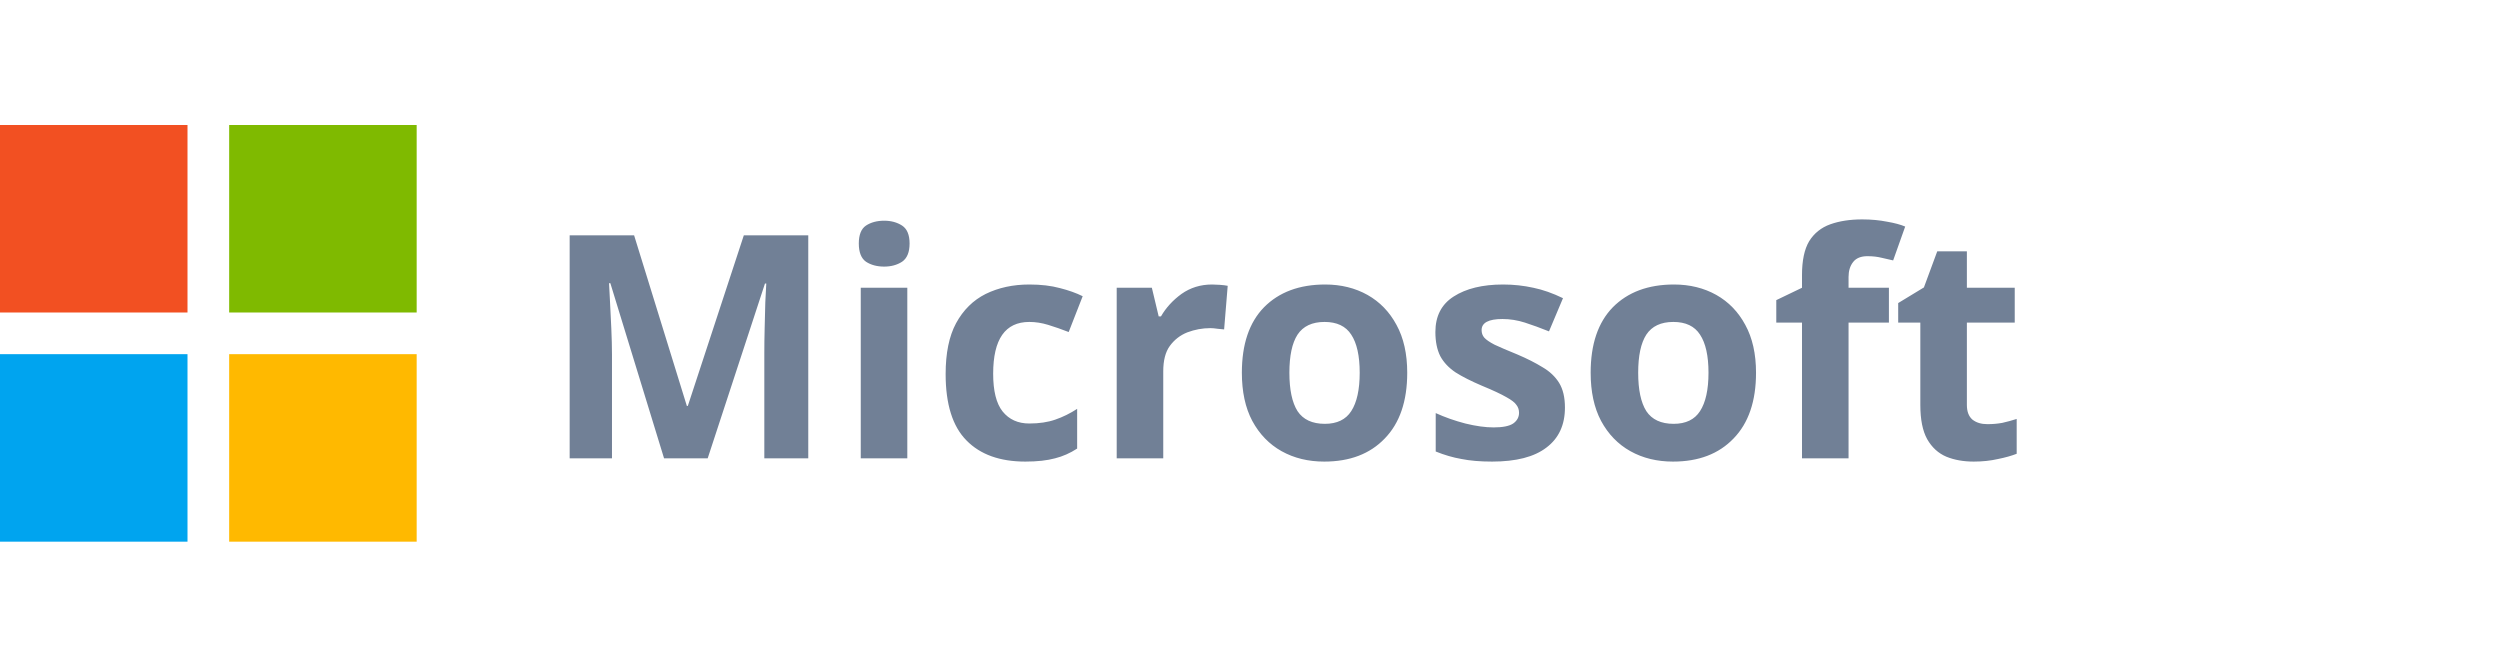
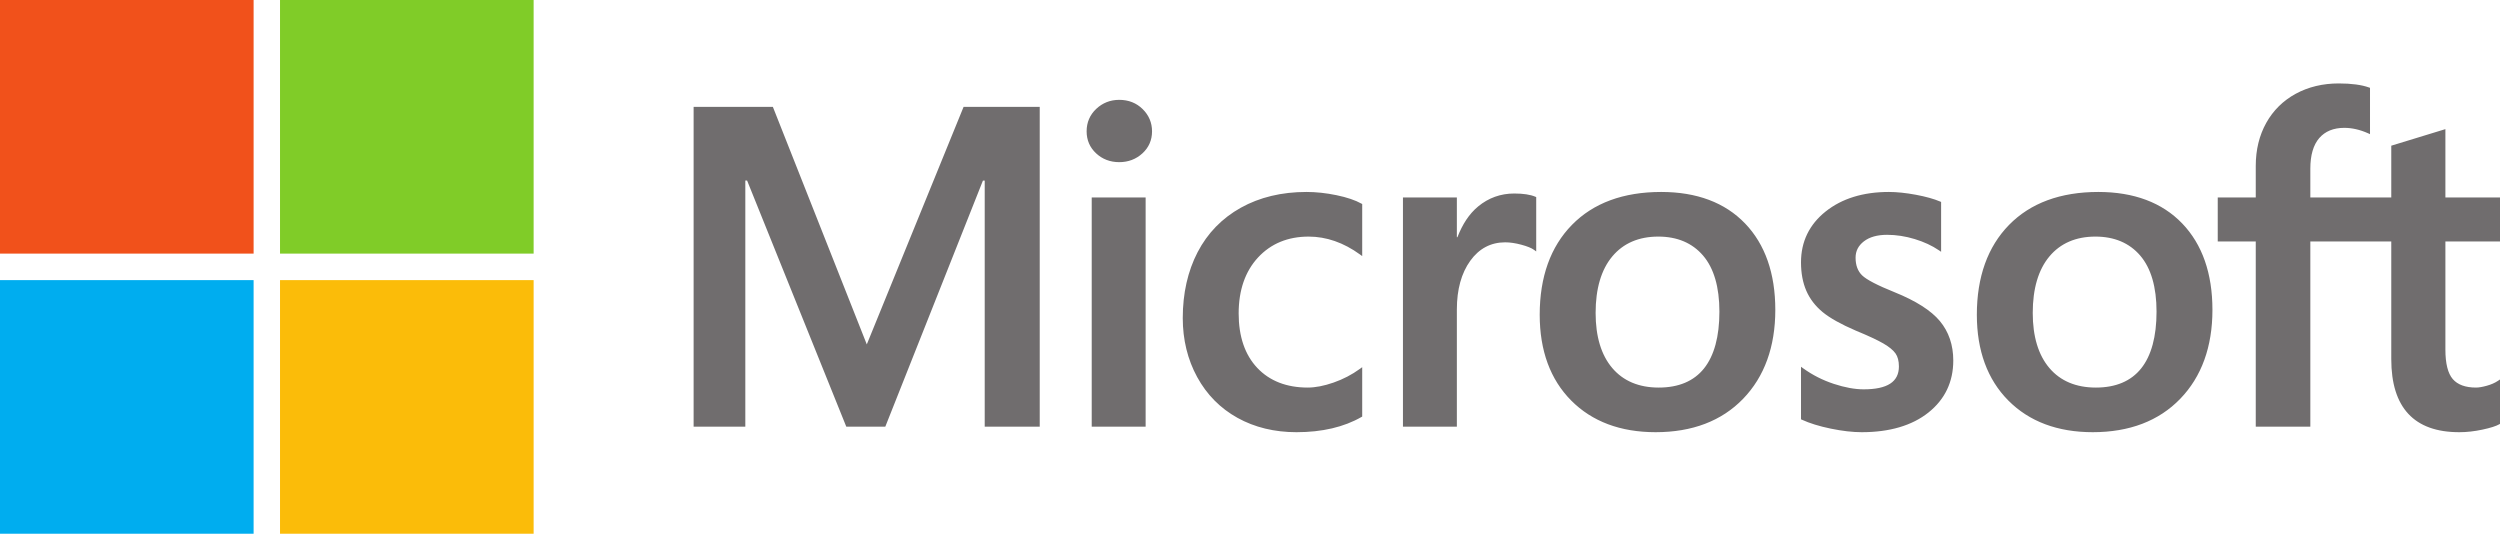
- <svg xmlns="http://www.w3.org/2000/svg" viewBox="0 0 120 32" width="120" height="32">
-   <rect x="0" y="6" width="9" height="9" fill="#f25022" />
-   <rect x="11" y="6" width="9" height="9" fill="#7fba00" />
-   <rect x="0" y="17" width="9" height="9" fill="#00a4ef" />
-   <rect x="11" y="17" width="9" height="9" fill="#ffb900" />
-   <text x="26" y="22" font-family="system-ui, sans-serif" font-weight="600" font-size="15" fill="#718096">Microsoft</text>
+ <svg xmlns="http://www.w3.org/2000/svg" width="512px" height="110px" viewBox="0 0 512 110" version="1.1" preserveAspectRatio="xMidYMid">
+   <g>
+     <path d="M512,49.449 L512,40.444 L500.818,40.444 L500.818,26.446 L500.442,26.561 L489.939,29.775 L489.733,29.838 L489.733,40.444 L473.156,40.444 L473.156,34.536 C473.156,31.785 473.771,29.679 474.984,28.275 C476.188,26.888 477.91,26.183 480.106,26.183 C481.685,26.183 483.32,26.555 484.965,27.288 L485.378,27.472 L485.378,17.989 L485.184,17.918 C483.649,17.366 481.561,17.088 478.974,17.088 C475.712,17.088 472.749,17.798 470.164,19.205 C467.578,20.613 465.544,22.624 464.119,25.181 C462.699,27.735 461.979,30.684 461.979,33.948 L461.979,40.444 L454.193,40.444 L454.193,49.449 L461.979,49.449 L461.979,87.382 L473.156,87.382 L473.156,49.449 L489.733,49.449 L489.733,73.555 C489.733,83.483 494.415,88.514 503.651,88.514 C505.169,88.514 506.765,88.336 508.397,87.987 C510.057,87.63 511.187,87.273 511.853,86.892 L512,86.805 L512,77.717 L511.546,78.018 C510.939,78.423 510.184,78.753 509.298,78.998 C508.408,79.248 507.665,79.374 507.09,79.374 C504.926,79.374 503.326,78.791 502.332,77.64 C501.328,76.48 500.818,74.449 500.818,71.609 L500.818,49.449 L512,49.449 L512,49.449 Z M429.232,79.375 C425.175,79.375 421.977,78.029 419.722,75.38 C417.455,72.716 416.305,68.919 416.305,64.095 C416.305,59.118 417.455,55.223 419.724,52.512 C421.979,49.82 425.147,48.453 429.141,48.453 C433.016,48.453 436.101,49.758 438.311,52.335 C440.532,54.924 441.659,58.788 441.659,63.823 C441.659,68.92 440.599,72.836 438.509,75.455 C436.434,78.054 433.313,79.375 429.232,79.375 L429.232,79.375 Z M429.73,39.313 C421.99,39.313 415.842,41.581 411.459,46.054 C407.079,50.528 404.858,56.718 404.858,64.456 C404.858,71.805 407.026,77.716 411.302,82.023 C415.578,86.331 421.398,88.513 428.597,88.513 C436.1,88.513 442.125,86.214 446.507,81.679 C450.888,77.148 453.107,71.017 453.107,63.46 C453.107,55.996 451.024,50.041 446.915,45.763 C442.803,41.483 437.02,39.313 429.73,39.313 L429.73,39.313 Z M386.836,39.313 C381.571,39.313 377.217,40.66 373.889,43.315 C370.543,45.986 368.845,49.49 368.845,53.729 C368.845,55.932 369.211,57.89 369.933,59.549 C370.658,61.215 371.781,62.681 373.273,63.912 C374.754,65.133 377.038,66.412 380.067,67.713 C382.612,68.76 384.511,69.647 385.717,70.345 C386.896,71.03 387.733,71.718 388.205,72.388 C388.664,73.043 388.897,73.941 388.897,75.049 C388.897,78.202 386.536,79.736 381.677,79.736 C379.874,79.736 377.818,79.36 375.566,78.618 C373.312,77.877 371.207,76.811 369.309,75.445 L368.845,75.113 L368.845,85.873 L369.015,85.952 C370.597,86.682 372.591,87.298 374.941,87.783 C377.287,88.267 379.417,88.514 381.269,88.514 C386.982,88.514 391.583,87.161 394.94,84.49 C398.318,81.801 400.031,78.215 400.031,73.828 C400.031,70.665 399.109,67.951 397.292,65.763 C395.488,63.593 392.356,61.6 387.988,59.839 C384.508,58.442 382.278,57.283 381.359,56.393 C380.472,55.533 380.022,54.317 380.022,52.778 C380.022,51.412 380.578,50.319 381.719,49.433 C382.868,48.543 384.468,48.09 386.475,48.09 C388.338,48.09 390.243,48.384 392.138,48.961 C394.032,49.537 395.694,50.309 397.083,51.254 L397.539,51.566 L397.539,41.358 L397.364,41.283 C396.083,40.733 394.394,40.264 392.343,39.882 C390.3,39.505 388.447,39.313 386.836,39.313 L386.836,39.313 Z M339.706,79.375 C335.65,79.375 332.451,78.029 330.197,75.38 C327.929,72.716 326.782,68.92 326.782,64.095 C326.782,59.118 327.93,55.223 330.2,52.512 C332.453,49.82 335.621,48.453 339.616,48.453 C343.491,48.453 346.576,49.758 348.786,52.335 C351.007,54.924 352.134,58.788 352.134,63.823 C352.134,68.92 351.073,72.836 348.983,75.455 C346.908,78.054 343.788,79.375 339.706,79.375 L339.706,79.375 Z M340.205,39.313 C332.463,39.313 326.315,41.581 321.935,46.054 C317.554,50.528 315.332,56.718 315.332,64.456 C315.332,71.808 317.501,77.716 321.777,82.023 C326.053,86.331 331.872,88.513 339.073,88.513 C346.574,88.513 352.601,86.214 356.982,81.679 C361.362,77.148 363.583,71.017 363.583,63.46 C363.583,55.996 361.499,50.041 357.389,45.763 C353.276,41.483 347.494,39.313 340.205,39.313 L340.205,39.313 Z M298.365,48.573 L298.365,40.444 L287.324,40.444 L287.324,87.381 L298.365,87.381 L298.365,63.371 C298.365,59.288 299.29,55.934 301.117,53.401 C302.92,50.898 305.324,49.629 308.258,49.629 C309.252,49.629 310.368,49.793 311.577,50.118 C312.774,50.44 313.641,50.79 314.152,51.159 L314.616,51.495 L314.616,40.364 L314.437,40.287 C313.409,39.85 311.954,39.63 310.114,39.63 C307.339,39.63 304.856,40.521 302.73,42.276 C300.863,43.819 299.513,45.935 298.482,48.573 L298.365,48.573 L298.365,48.573 Z M267.552,39.313 C262.487,39.313 257.968,40.4 254.125,42.541 C250.274,44.686 247.296,47.75 245.27,51.646 C243.253,55.533 242.229,60.073 242.229,65.136 C242.229,69.57 243.222,73.64 245.184,77.227 C247.148,80.819 249.928,83.63 253.446,85.58 C256.96,87.527 261.021,88.514 265.517,88.514 C270.763,88.514 275.243,87.465 278.835,85.397 L278.98,85.313 L278.98,75.198 L278.517,75.537 C276.89,76.722 275.071,77.668 273.115,78.349 C271.163,79.03 269.384,79.374 267.825,79.374 C263.492,79.374 260.015,78.019 257.49,75.347 C254.96,72.67 253.677,68.913 253.677,64.184 C253.677,59.426 255.015,55.572 257.651,52.727 C260.28,49.892 263.764,48.454 268.007,48.454 C271.636,48.454 275.172,49.683 278.518,52.11 L278.98,52.446 L278.98,41.788 L278.831,41.704 C277.572,40.999 275.855,40.417 273.723,39.976 C271.601,39.535 269.525,39.313 267.552,39.313 L267.552,39.313 Z M234.625,40.444 L223.583,40.444 L223.583,87.381 L234.625,87.381 L234.625,40.444 L234.625,40.444 Z M229.217,20.449 C227.4,20.449 225.815,21.068 224.513,22.293 C223.205,23.523 222.541,25.071 222.541,26.897 C222.541,28.695 223.197,30.214 224.492,31.411 C225.778,32.604 227.368,33.209 229.217,33.209 C231.065,33.209 232.661,32.604 233.963,31.413 C235.273,30.214 235.938,28.695 235.938,26.897 C235.938,25.135 235.291,23.602 234.017,22.343 C232.744,21.086 231.128,20.449 229.217,20.449 L229.217,20.449 Z M201.669,36.982 L201.669,87.381 L212.937,87.381 L212.937,21.886 L197.342,21.886 L177.519,70.533 L158.283,21.886 L142.053,21.886 L142.053,87.381 L152.642,87.381 L152.642,36.977 L153.006,36.977 L173.319,87.381 L181.31,87.381 L201.305,36.982 L201.669,36.982 L201.669,36.982 Z" fill="#706D6E" />
+     <g>
+       <polygon fill="#F1511B" points="51.939 51.939 0 51.939 0 0 51.939 0" />
+       <polygon fill="#80CC28" points="109.287 51.939 57.348 51.939 57.348 0 109.287 0" />
+       <polygon fill="#00ADEF" points="51.938 109.307 0 109.307 0 57.368 51.938 57.368" />
+       <polygon fill="#FBBC09" points="109.287 109.307 57.348 109.307 57.348 57.368 109.287 57.368" />
+     </g>
+   </g>
</svg>
